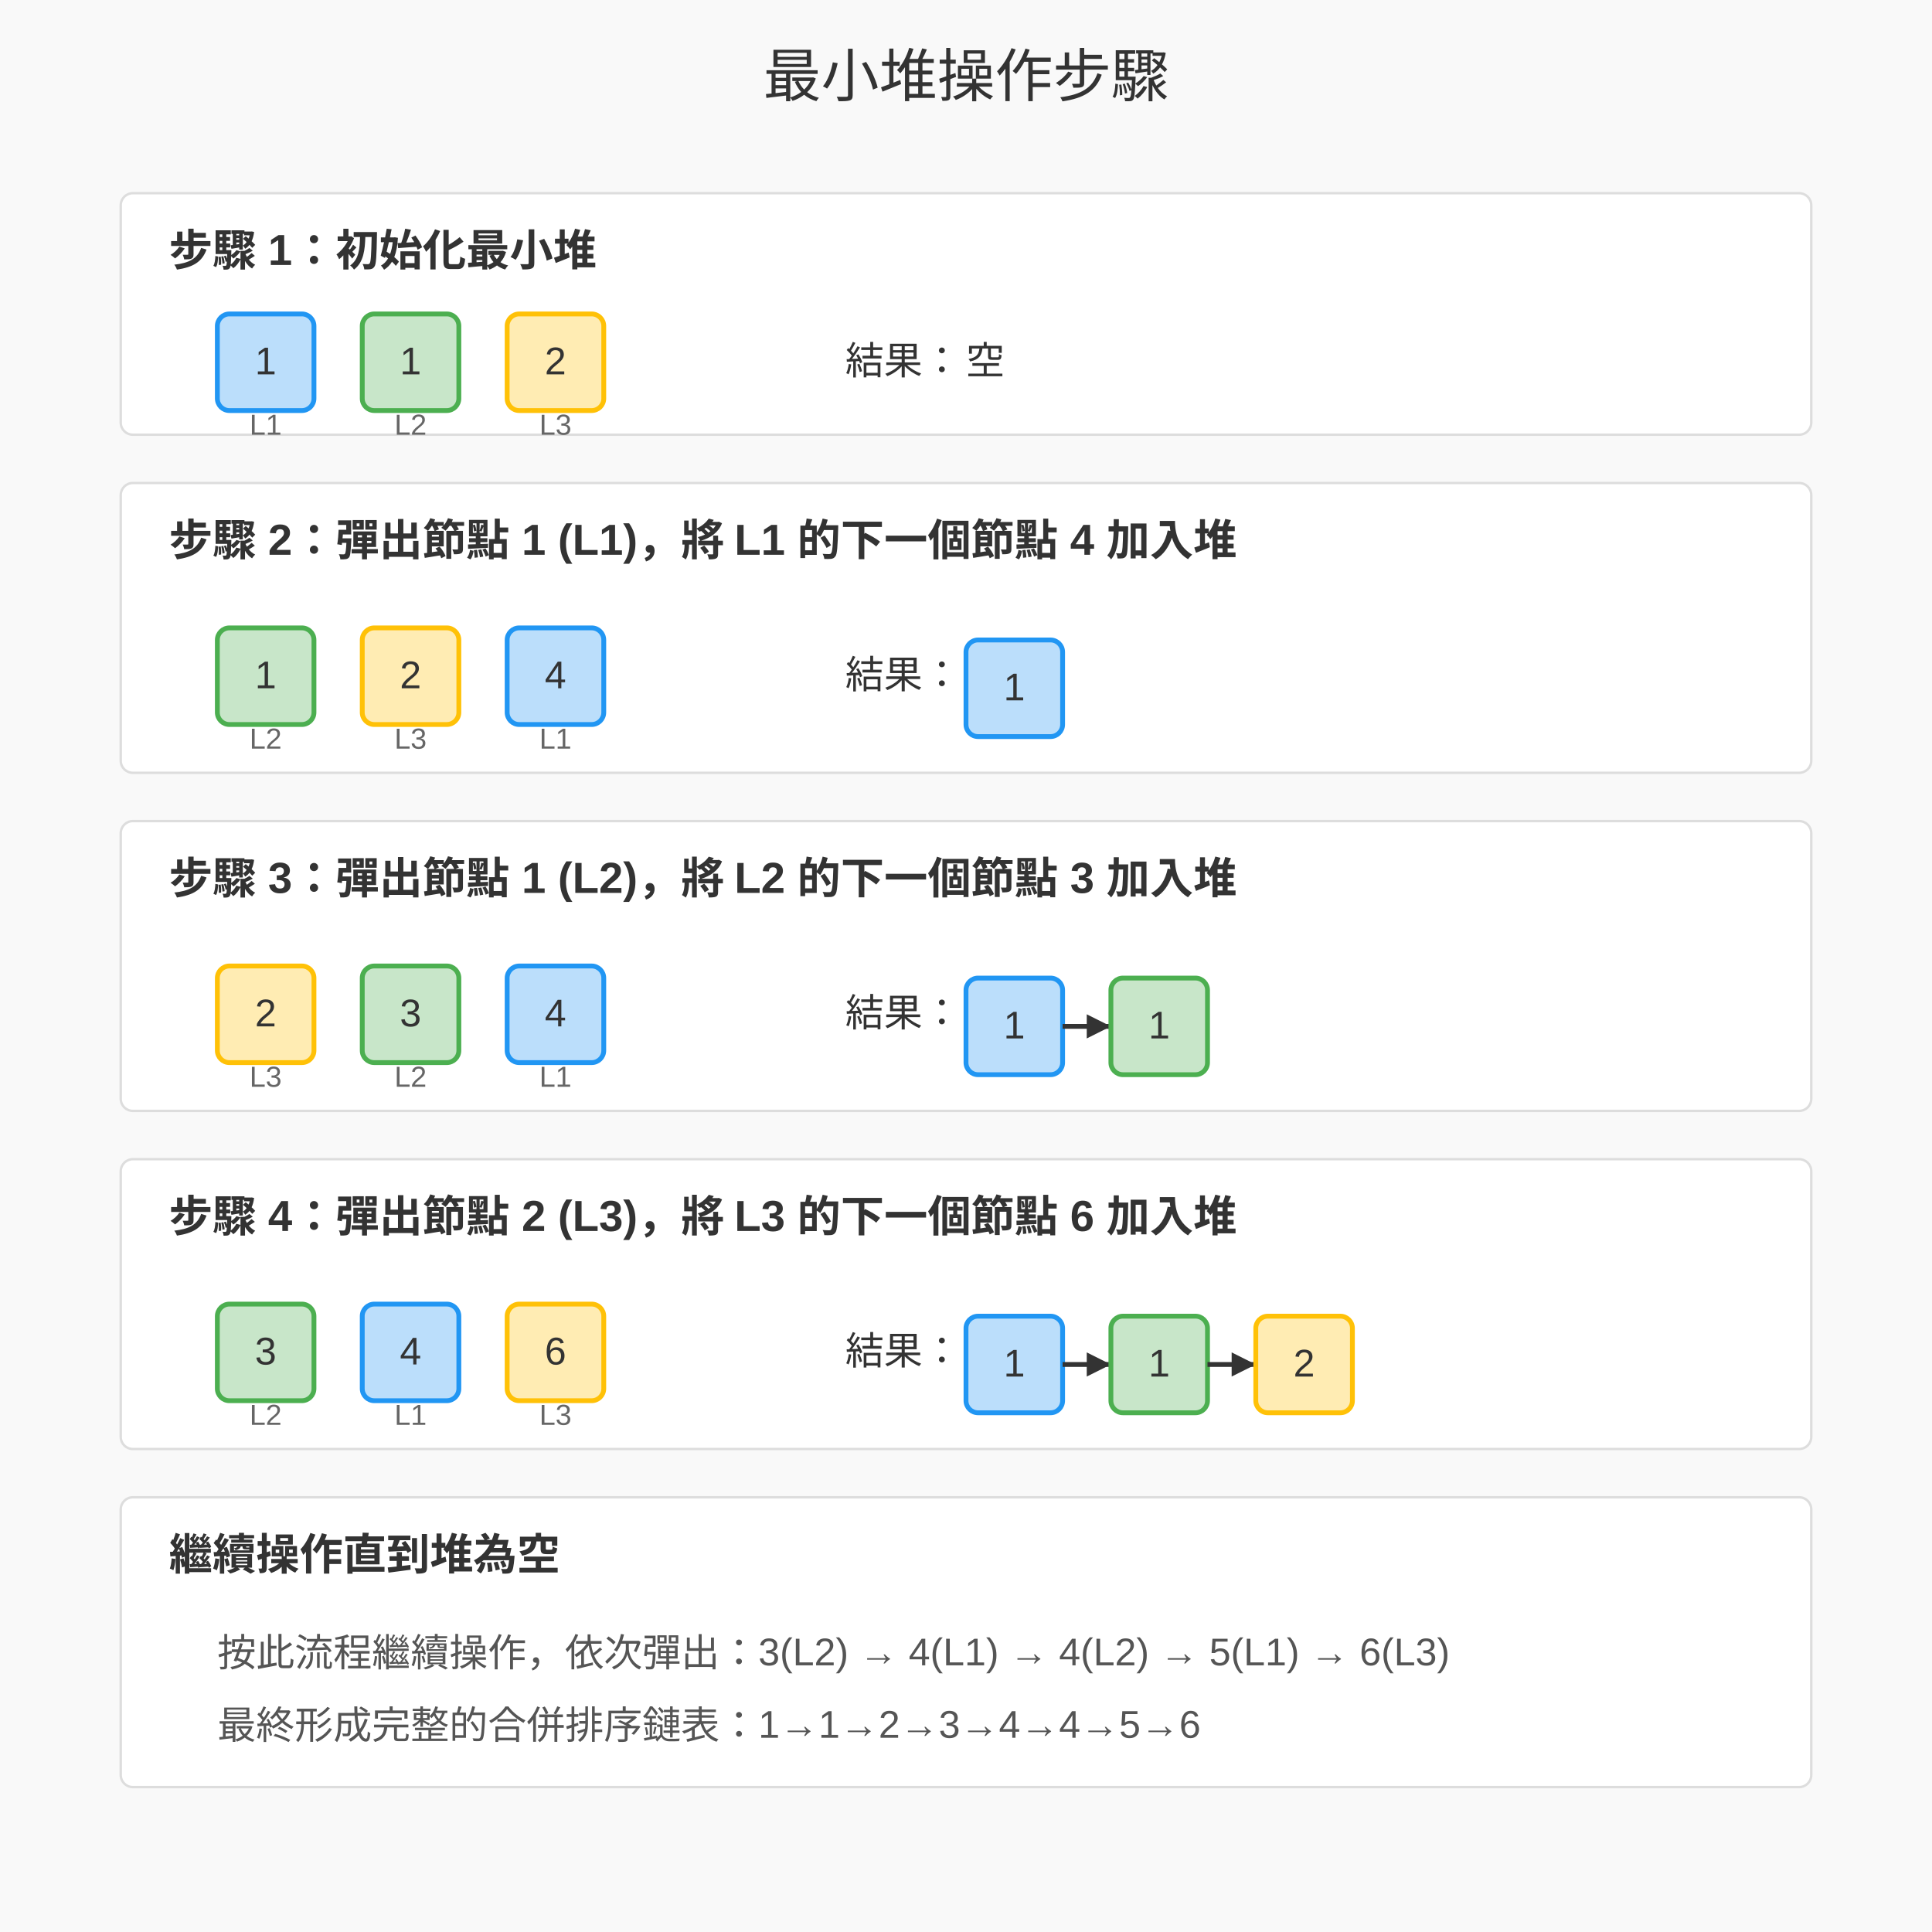
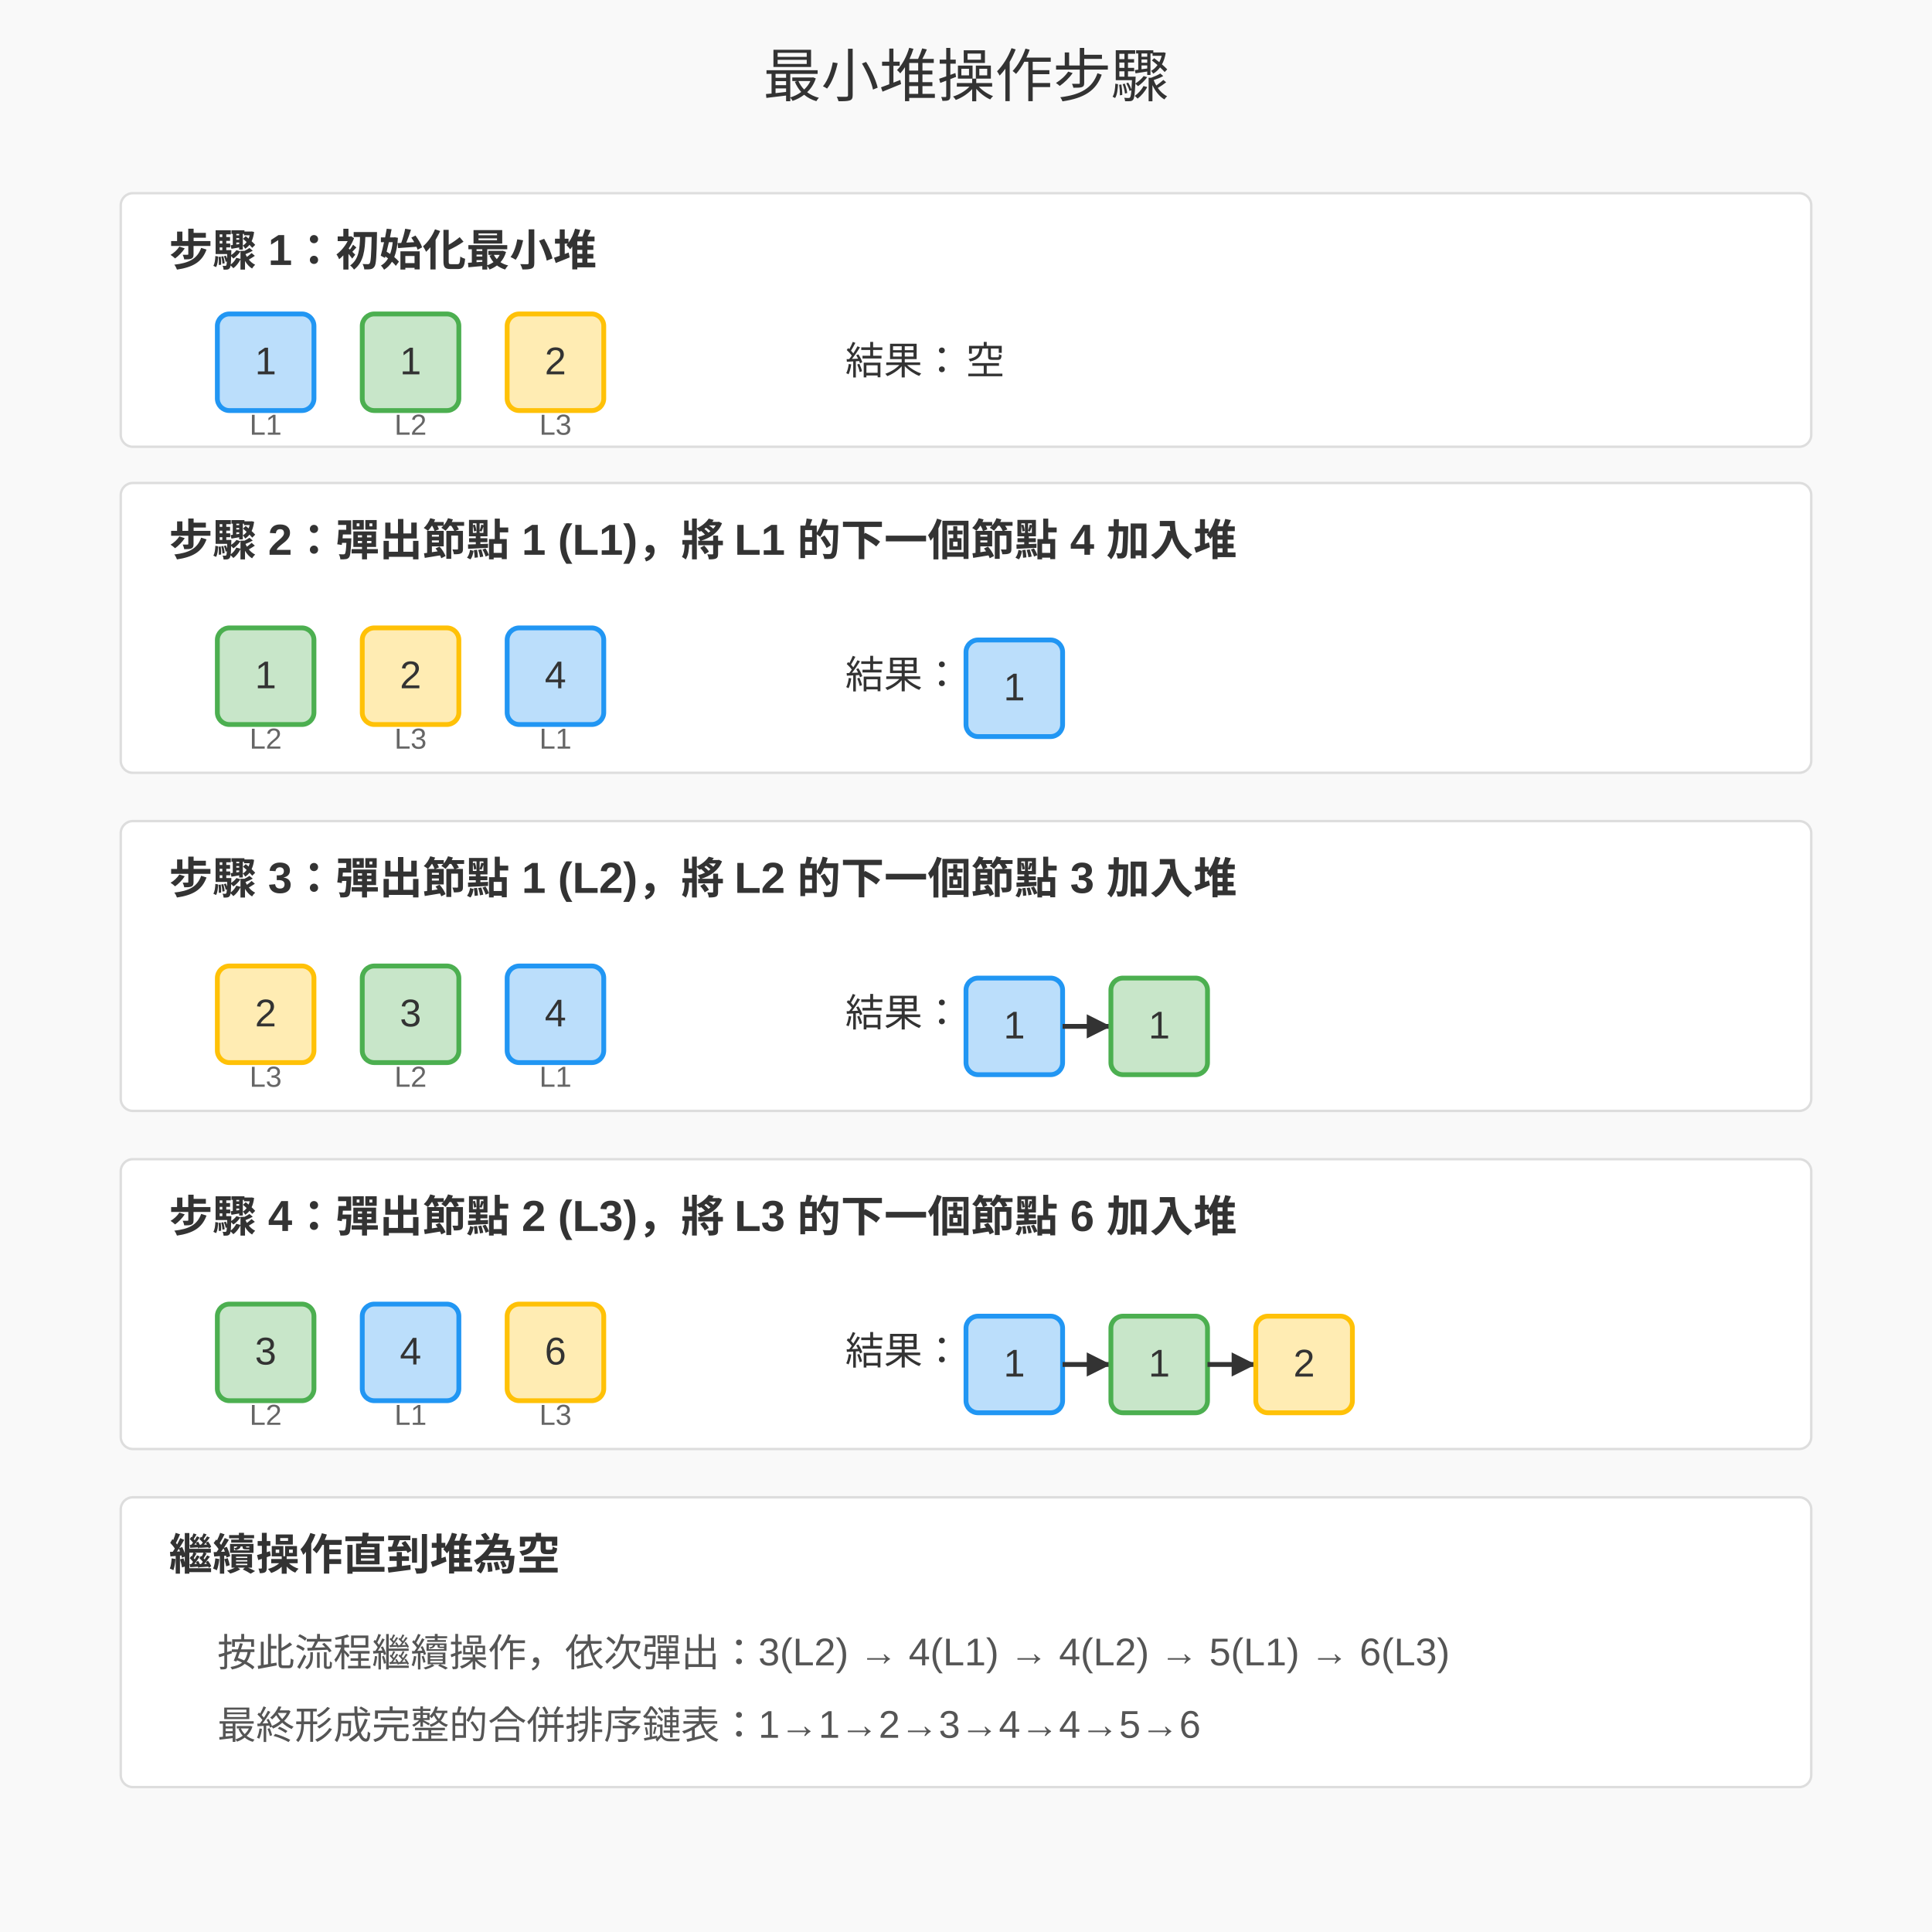
<svg xmlns="http://www.w3.org/2000/svg" viewBox="0 0 800 800">
  <rect width="800" height="800" fill="#f9f9f9" />
  <text x="400" y="40" font-family="Arial" font-size="24" text-anchor="middle" fill="#333">最小堆操作步驟</text>
  <g transform="translate(50, 80)">
-     <rect x="0" y="0" width="700" height="100" rx="5" fill="#FFF" stroke="#DDD" stroke-width="1" />
+     <rect x="0" y="0" width="700" height="105" rx="5" fill="#FFF" stroke="#DDD" stroke-width="1" />
    <text x="20" y="30" font-family="Arial" font-size="18" font-weight="bold" fill="#333">步驟 1：初始化最小堆</text>
    <g transform="translate(40, 50)">
      <rect x="0" y="0" width="40" height="40" rx="5" fill="#BBDEFB" stroke="#2196F3" stroke-width="2" />
      <text x="20" y="25" font-family="Arial" font-size="16" text-anchor="middle" fill="#333">1</text>
      <text x="20" y="50" font-family="Arial" font-size="12" text-anchor="middle" fill="#666">L1</text>
      <rect x="60" y="0" width="40" height="40" rx="5" fill="#C8E6C9" stroke="#4CAF50" stroke-width="2" />
      <text x="80" y="25" font-family="Arial" font-size="16" text-anchor="middle" fill="#333">1</text>
      <text x="80" y="50" font-family="Arial" font-size="12" text-anchor="middle" fill="#666">L2</text>
      <rect x="120" y="0" width="40" height="40" rx="5" fill="#FFECB3" stroke="#FFC107" stroke-width="2" />
      <text x="140" y="25" font-family="Arial" font-size="16" text-anchor="middle" fill="#333">2</text>
      <text x="140" y="50" font-family="Arial" font-size="12" text-anchor="middle" fill="#666">L3</text>
    </g>
    <g transform="translate(300, 50)">
      <text x="0" y="25" font-family="Arial" font-size="16" fill="#333">結果：</text>
      <text x="50" y="25" font-family="Arial" font-size="16" fill="#333">空</text>
    </g>
  </g>
  <g transform="translate(50, 200)">
    <rect x="0" y="0" width="700" height="120" rx="5" fill="#FFF" stroke="#DDD" stroke-width="1" />
    <text x="20" y="30" font-family="Arial" font-size="18" font-weight="bold" fill="#333">步驟 2：彈出節點 1 (L1)，將 L1 的下一個節點 4 加入堆</text>
    <g transform="translate(40, 60)">
      <rect x="0" y="0" width="40" height="40" rx="5" fill="#C8E6C9" stroke="#4CAF50" stroke-width="2" />
      <text x="20" y="25" font-family="Arial" font-size="16" text-anchor="middle" fill="#333">1</text>
      <text x="20" y="50" font-family="Arial" font-size="12" text-anchor="middle" fill="#666">L2</text>
      <rect x="60" y="0" width="40" height="40" rx="5" fill="#FFECB3" stroke="#FFC107" stroke-width="2" />
      <text x="80" y="25" font-family="Arial" font-size="16" text-anchor="middle" fill="#333">2</text>
      <text x="80" y="50" font-family="Arial" font-size="12" text-anchor="middle" fill="#666">L3</text>
      <rect x="120" y="0" width="40" height="40" rx="5" fill="#BBDEFB" stroke="#2196F3" stroke-width="2" />
      <text x="140" y="25" font-family="Arial" font-size="16" text-anchor="middle" fill="#333">4</text>
      <text x="140" y="50" font-family="Arial" font-size="12" text-anchor="middle" fill="#666">L1</text>
    </g>
    <g transform="translate(300, 60)">
      <text x="0" y="25" font-family="Arial" font-size="16" fill="#333">結果：</text>
      <rect x="50" y="5" width="40" height="40" rx="5" fill="#BBDEFB" stroke="#2196F3" stroke-width="2" />
      <text x="70" y="30" font-family="Arial" font-size="16" text-anchor="middle" fill="#333">1</text>
    </g>
  </g>
  <g transform="translate(50, 340)">
    <rect x="0" y="0" width="700" height="120" rx="5" fill="#FFF" stroke="#DDD" stroke-width="1" />
    <text x="20" y="30" font-family="Arial" font-size="18" font-weight="bold" fill="#333">步驟 3：彈出節點 1 (L2)，將 L2 的下一個節點 3 加入堆</text>
    <g transform="translate(40, 60)">
      <rect x="0" y="0" width="40" height="40" rx="5" fill="#FFECB3" stroke="#FFC107" stroke-width="2" />
      <text x="20" y="25" font-family="Arial" font-size="16" text-anchor="middle" fill="#333">2</text>
      <text x="20" y="50" font-family="Arial" font-size="12" text-anchor="middle" fill="#666">L3</text>
      <rect x="60" y="0" width="40" height="40" rx="5" fill="#C8E6C9" stroke="#4CAF50" stroke-width="2" />
      <text x="80" y="25" font-family="Arial" font-size="16" text-anchor="middle" fill="#333">3</text>
      <text x="80" y="50" font-family="Arial" font-size="12" text-anchor="middle" fill="#666">L2</text>
      <rect x="120" y="0" width="40" height="40" rx="5" fill="#BBDEFB" stroke="#2196F3" stroke-width="2" />
      <text x="140" y="25" font-family="Arial" font-size="16" text-anchor="middle" fill="#333">4</text>
      <text x="140" y="50" font-family="Arial" font-size="12" text-anchor="middle" fill="#666">L1</text>
    </g>
    <g transform="translate(300, 60)">
      <text x="0" y="25" font-family="Arial" font-size="16" fill="#333">結果：</text>
      <rect x="50" y="5" width="40" height="40" rx="5" fill="#BBDEFB" stroke="#2196F3" stroke-width="2" />
      <text x="70" y="30" font-family="Arial" font-size="16" text-anchor="middle" fill="#333">1</text>
      <line x1="90" y1="25" x2="110" y2="25" stroke="#333" stroke-width="2" />
      <polygon points="110,25 100,20 100,30" fill="#333" />
      <rect x="110" y="5" width="40" height="40" rx="5" fill="#C8E6C9" stroke="#4CAF50" stroke-width="2" />
      <text x="130" y="30" font-family="Arial" font-size="16" text-anchor="middle" fill="#333">1</text>
    </g>
  </g>
  <g transform="translate(50, 480)">
    <rect x="0" y="0" width="700" height="120" rx="5" fill="#FFF" stroke="#DDD" stroke-width="1" />
    <text x="20" y="30" font-family="Arial" font-size="18" font-weight="bold" fill="#333">步驟 4：彈出節點 2 (L3)，將 L3 的下一個節點 6 加入堆</text>
    <g transform="translate(40, 60)">
      <rect x="0" y="0" width="40" height="40" rx="5" fill="#C8E6C9" stroke="#4CAF50" stroke-width="2" />
      <text x="20" y="25" font-family="Arial" font-size="16" text-anchor="middle" fill="#333">3</text>
      <text x="20" y="50" font-family="Arial" font-size="12" text-anchor="middle" fill="#666">L2</text>
      <rect x="60" y="0" width="40" height="40" rx="5" fill="#BBDEFB" stroke="#2196F3" stroke-width="2" />
      <text x="80" y="25" font-family="Arial" font-size="16" text-anchor="middle" fill="#333">4</text>
      <text x="80" y="50" font-family="Arial" font-size="12" text-anchor="middle" fill="#666">L1</text>
      <rect x="120" y="0" width="40" height="40" rx="5" fill="#FFECB3" stroke="#FFC107" stroke-width="2" />
      <text x="140" y="25" font-family="Arial" font-size="16" text-anchor="middle" fill="#333">6</text>
      <text x="140" y="50" font-family="Arial" font-size="12" text-anchor="middle" fill="#666">L3</text>
    </g>
    <g transform="translate(300, 60)">
      <text x="0" y="25" font-family="Arial" font-size="16" fill="#333">結果：</text>
      <rect x="50" y="5" width="40" height="40" rx="5" fill="#BBDEFB" stroke="#2196F3" stroke-width="2" />
      <text x="70" y="30" font-family="Arial" font-size="16" text-anchor="middle" fill="#333">1</text>
      <line x1="90" y1="25" x2="110" y2="25" stroke="#333" stroke-width="2" />
      <polygon points="110,25 100,20 100,30" fill="#333" />
      <rect x="110" y="5" width="40" height="40" rx="5" fill="#C8E6C9" stroke="#4CAF50" stroke-width="2" />
      <text x="130" y="30" font-family="Arial" font-size="16" text-anchor="middle" fill="#333">1</text>
      <line x1="150" y1="25" x2="170" y2="25" stroke="#333" stroke-width="2" />
      <polygon points="170,25 160,20 160,30" fill="#333" />
      <rect x="170" y="5" width="40" height="40" rx="5" fill="#FFECB3" stroke="#FFC107" stroke-width="2" />
      <text x="190" y="30" font-family="Arial" font-size="16" text-anchor="middle" fill="#333">2</text>
    </g>
  </g>
  <g transform="translate(50, 620)">
    <rect x="0" y="0" width="700" height="120" rx="5" fill="#FFF" stroke="#DDD" stroke-width="1" />
    <text x="20" y="30" font-family="Arial" font-size="18" font-weight="bold" fill="#333">繼續操作直到堆為空</text>
    <text x="40" y="70" font-family="Arial" font-size="16" fill="#555">按此流程繼續操作，依次彈出：3(L2) → 4(L1) → 4(L2) → 5(L1) → 6(L3)</text>
    <text x="40" y="100" font-family="Arial" font-size="16" fill="#555">最終形成完整的合併排序鏈表：1→1→2→3→4→4→5→6</text>
  </g>
</svg>
